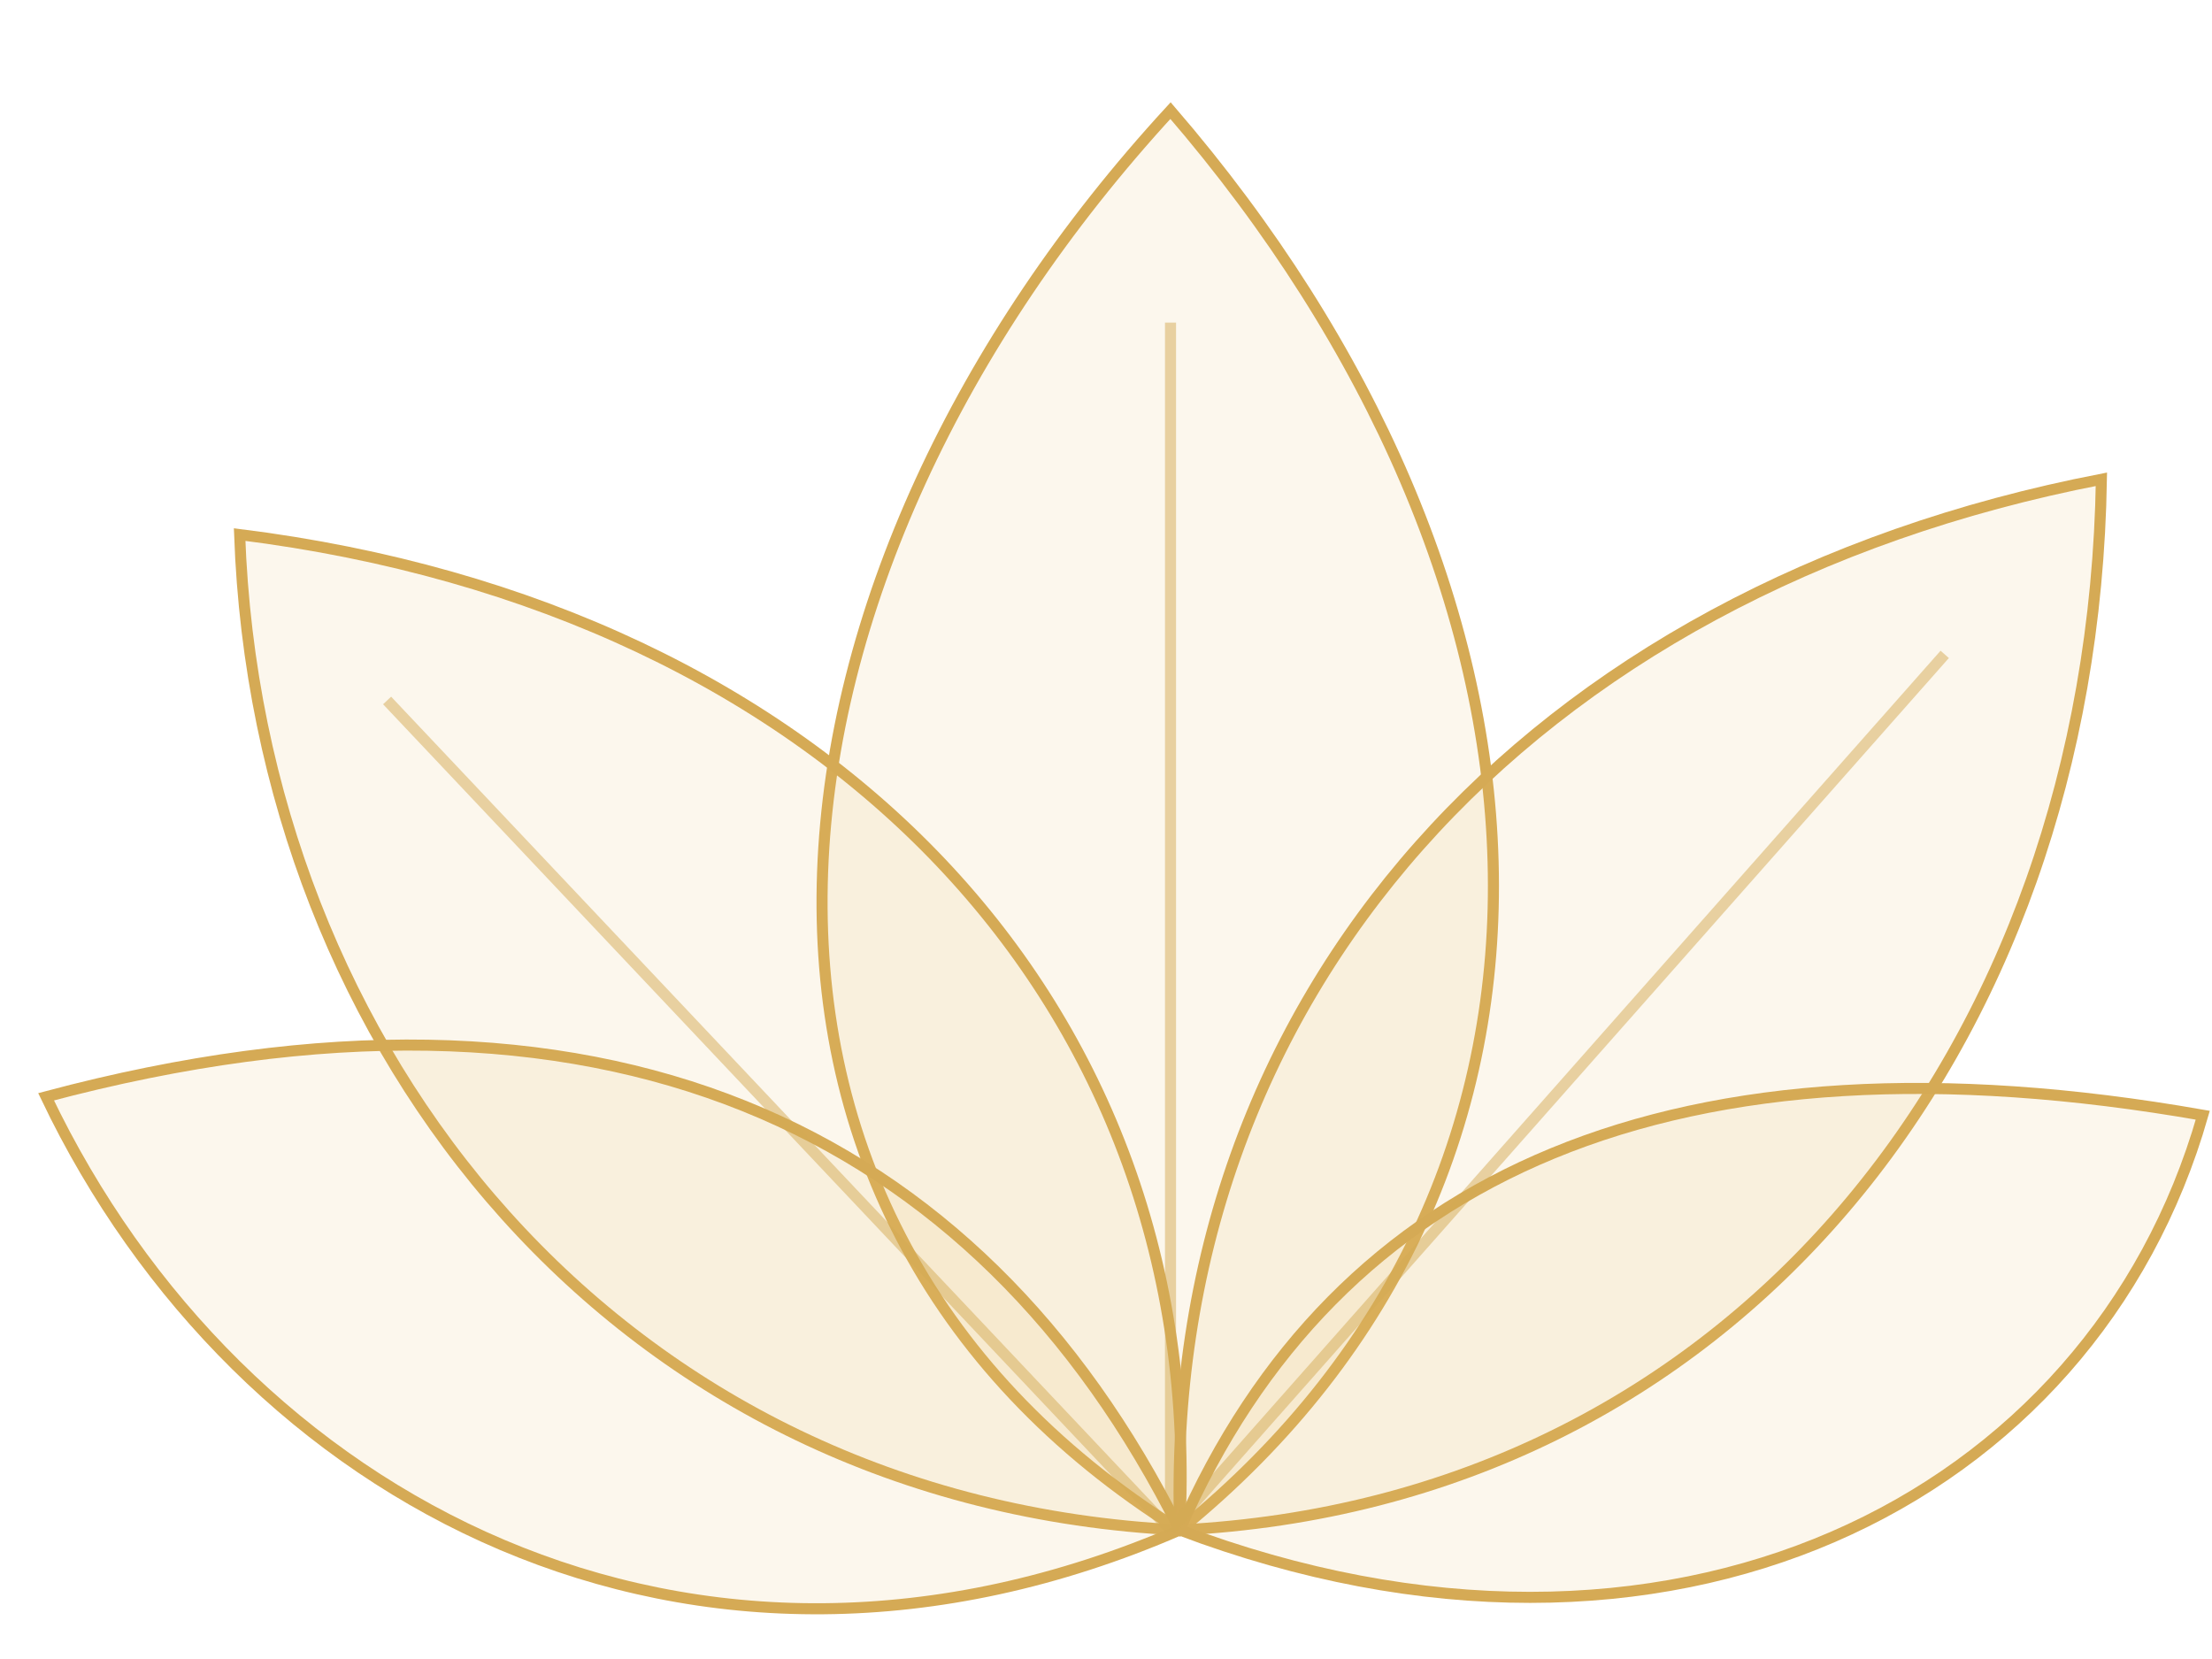
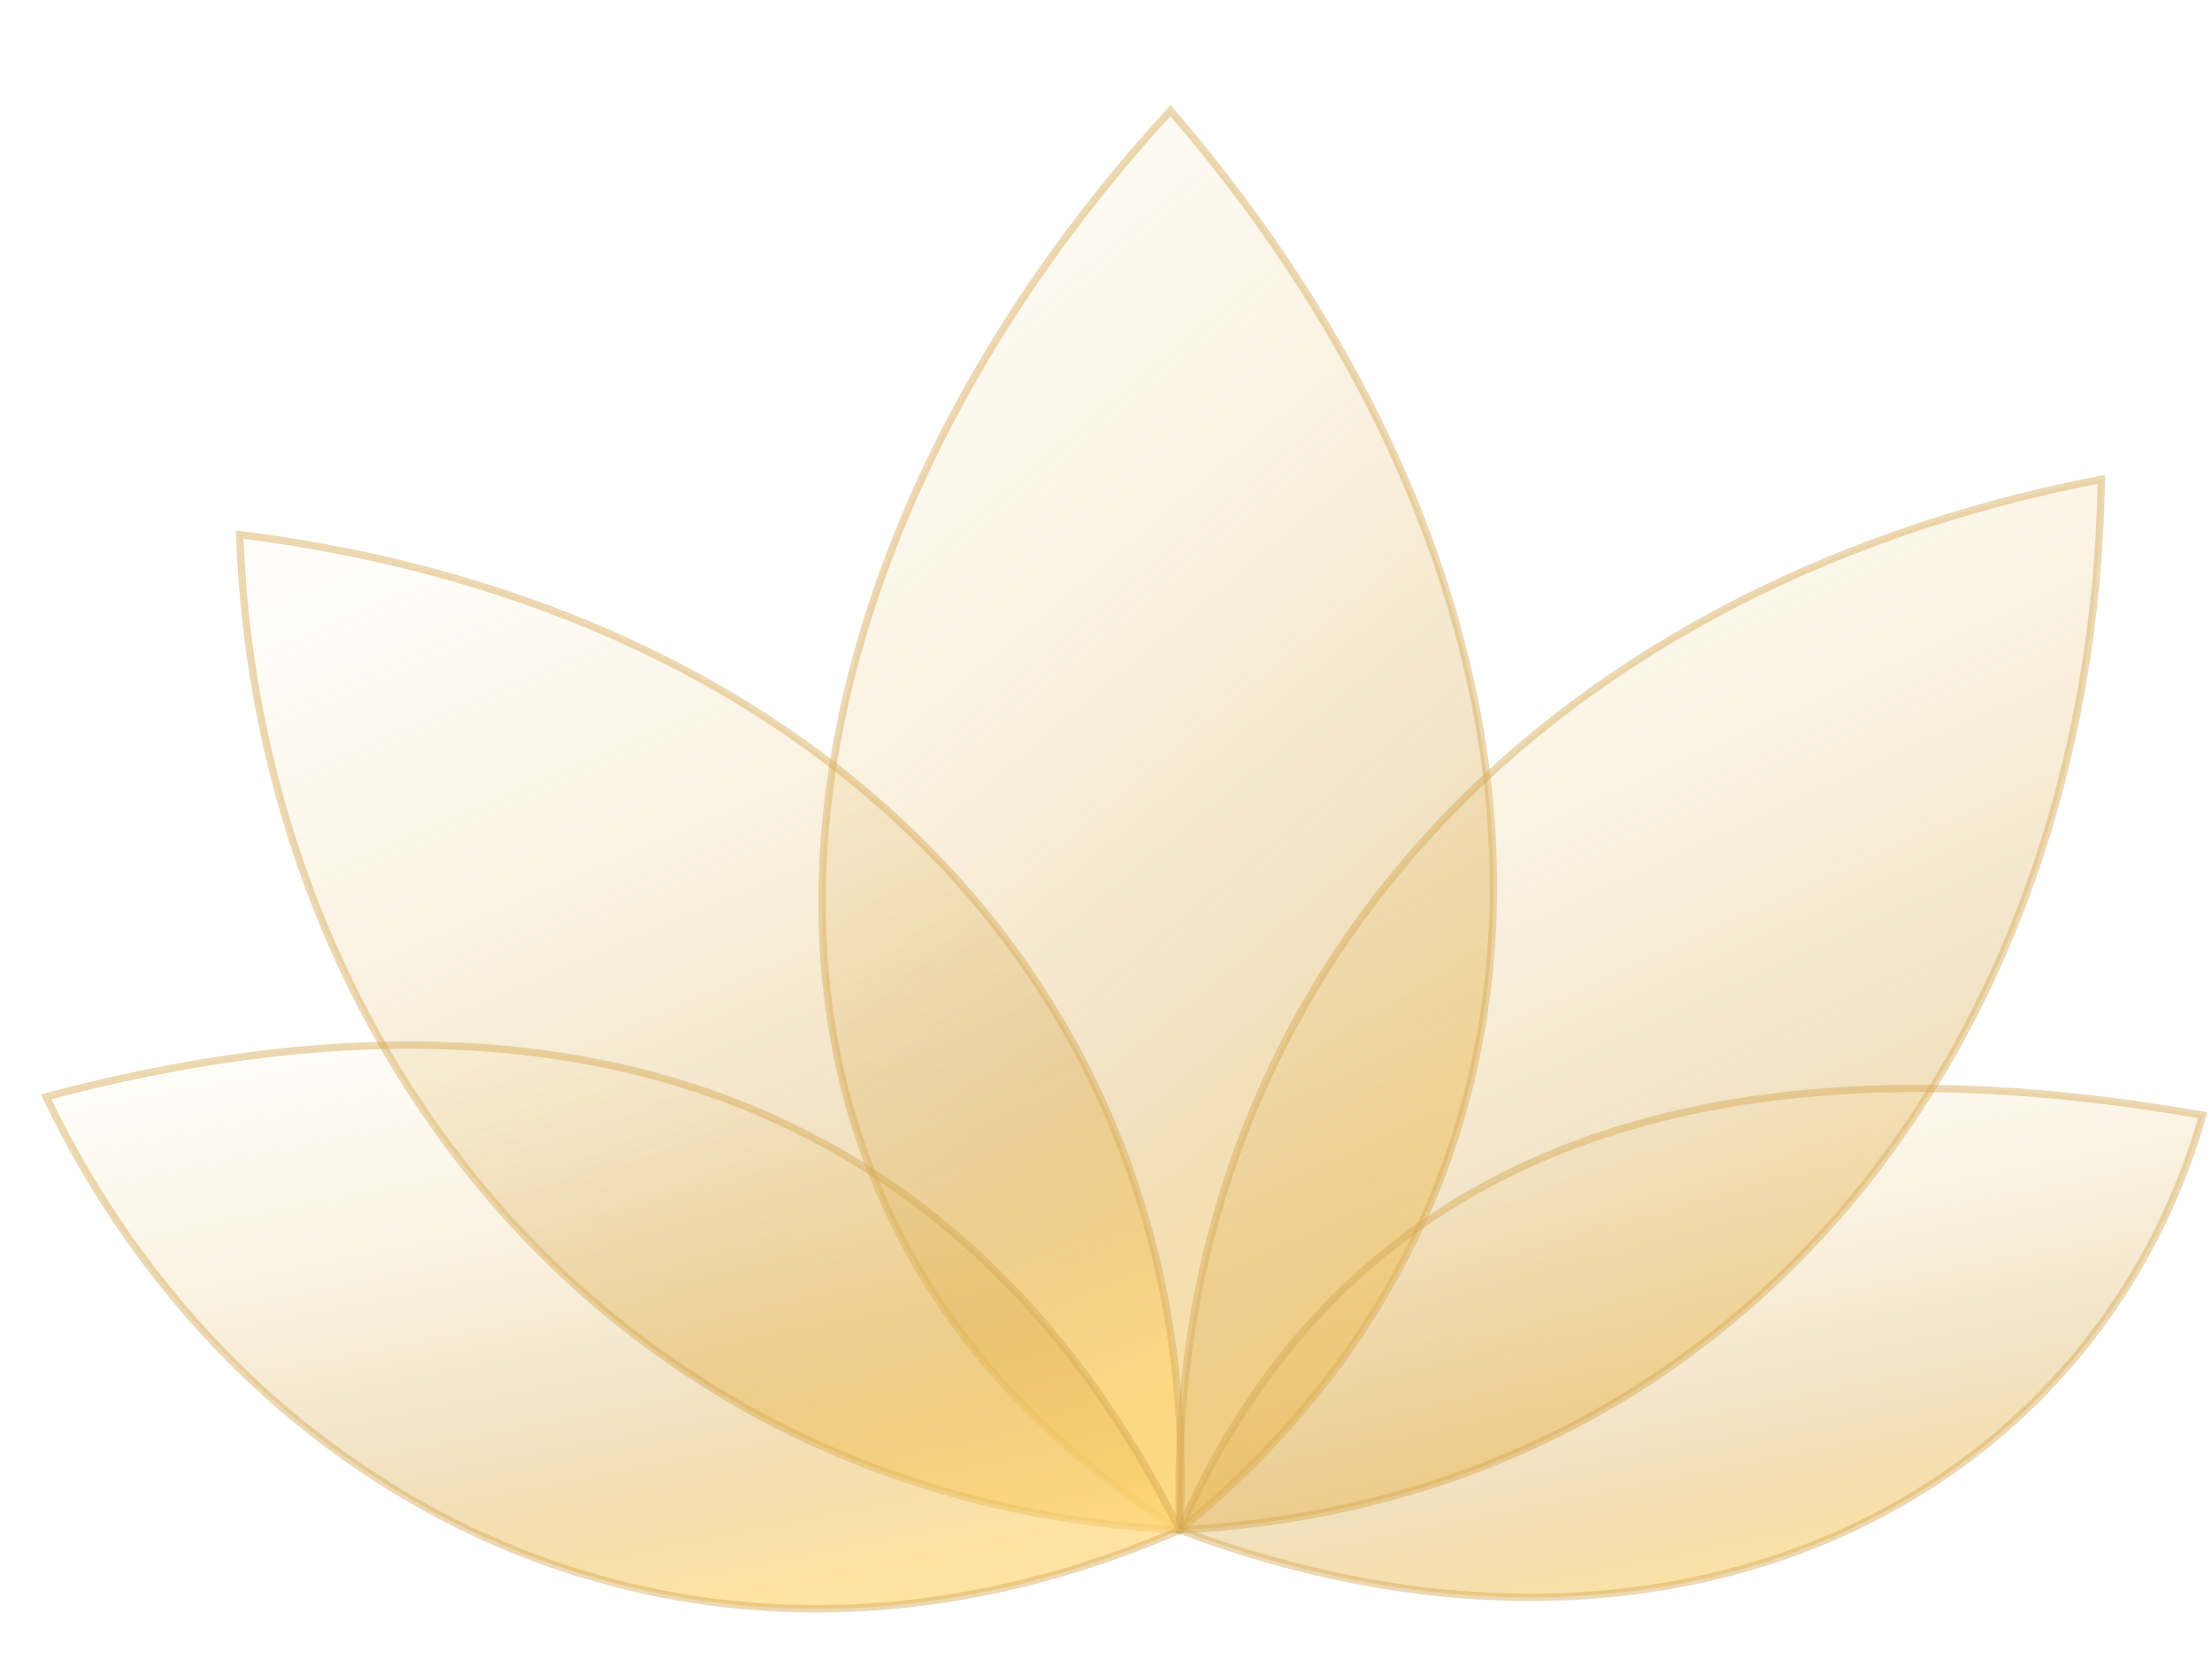
<svg xmlns="http://www.w3.org/2000/svg" viewBox="0 0 240 180" fill="none" stroke="#d5aa55" stroke-width="1.2">
-   <g fill="#e7bc67" fill-opacity=".12">
+   <defs>
+     <linearGradient id="petal" x1=".2" y1="0" x2=".6" y2="1">
+       <stop stop-color="#f8d990" stop-opacity=".06" />
+       <stop offset=".65" stop-color="#d5a341" stop-opacity=".3" />
+       <stop offset="1" stop-color="#ffd571" stop-opacity=".65" />
+     </linearGradient>
+   </defs>
+   <g fill="url(#petal)" stroke-opacity=".45" stroke-width=".8">
    <path d="M128 166C72 131 81 62 127 12c44 51 49 115 1 154Z" />
    <path d="M128 166C67 163 28 114 26 58c64 8 105 51 102 108Z" />
    <path d="M128 166c-2-58 38-102 100-114-1 62-40 111-100 114Z" />
    <path d="M128 166C75 189 26 163 5 119c60-16 101 3 123 47Z" />
    <path d="M128 166c53 20 99-3 111-45-57-10-94 6-111 45Z" />
  </g>
-   <path d="M127 166V35m0 131L42 76m85 90 84-95" stroke-opacity=".5" />
</svg>
